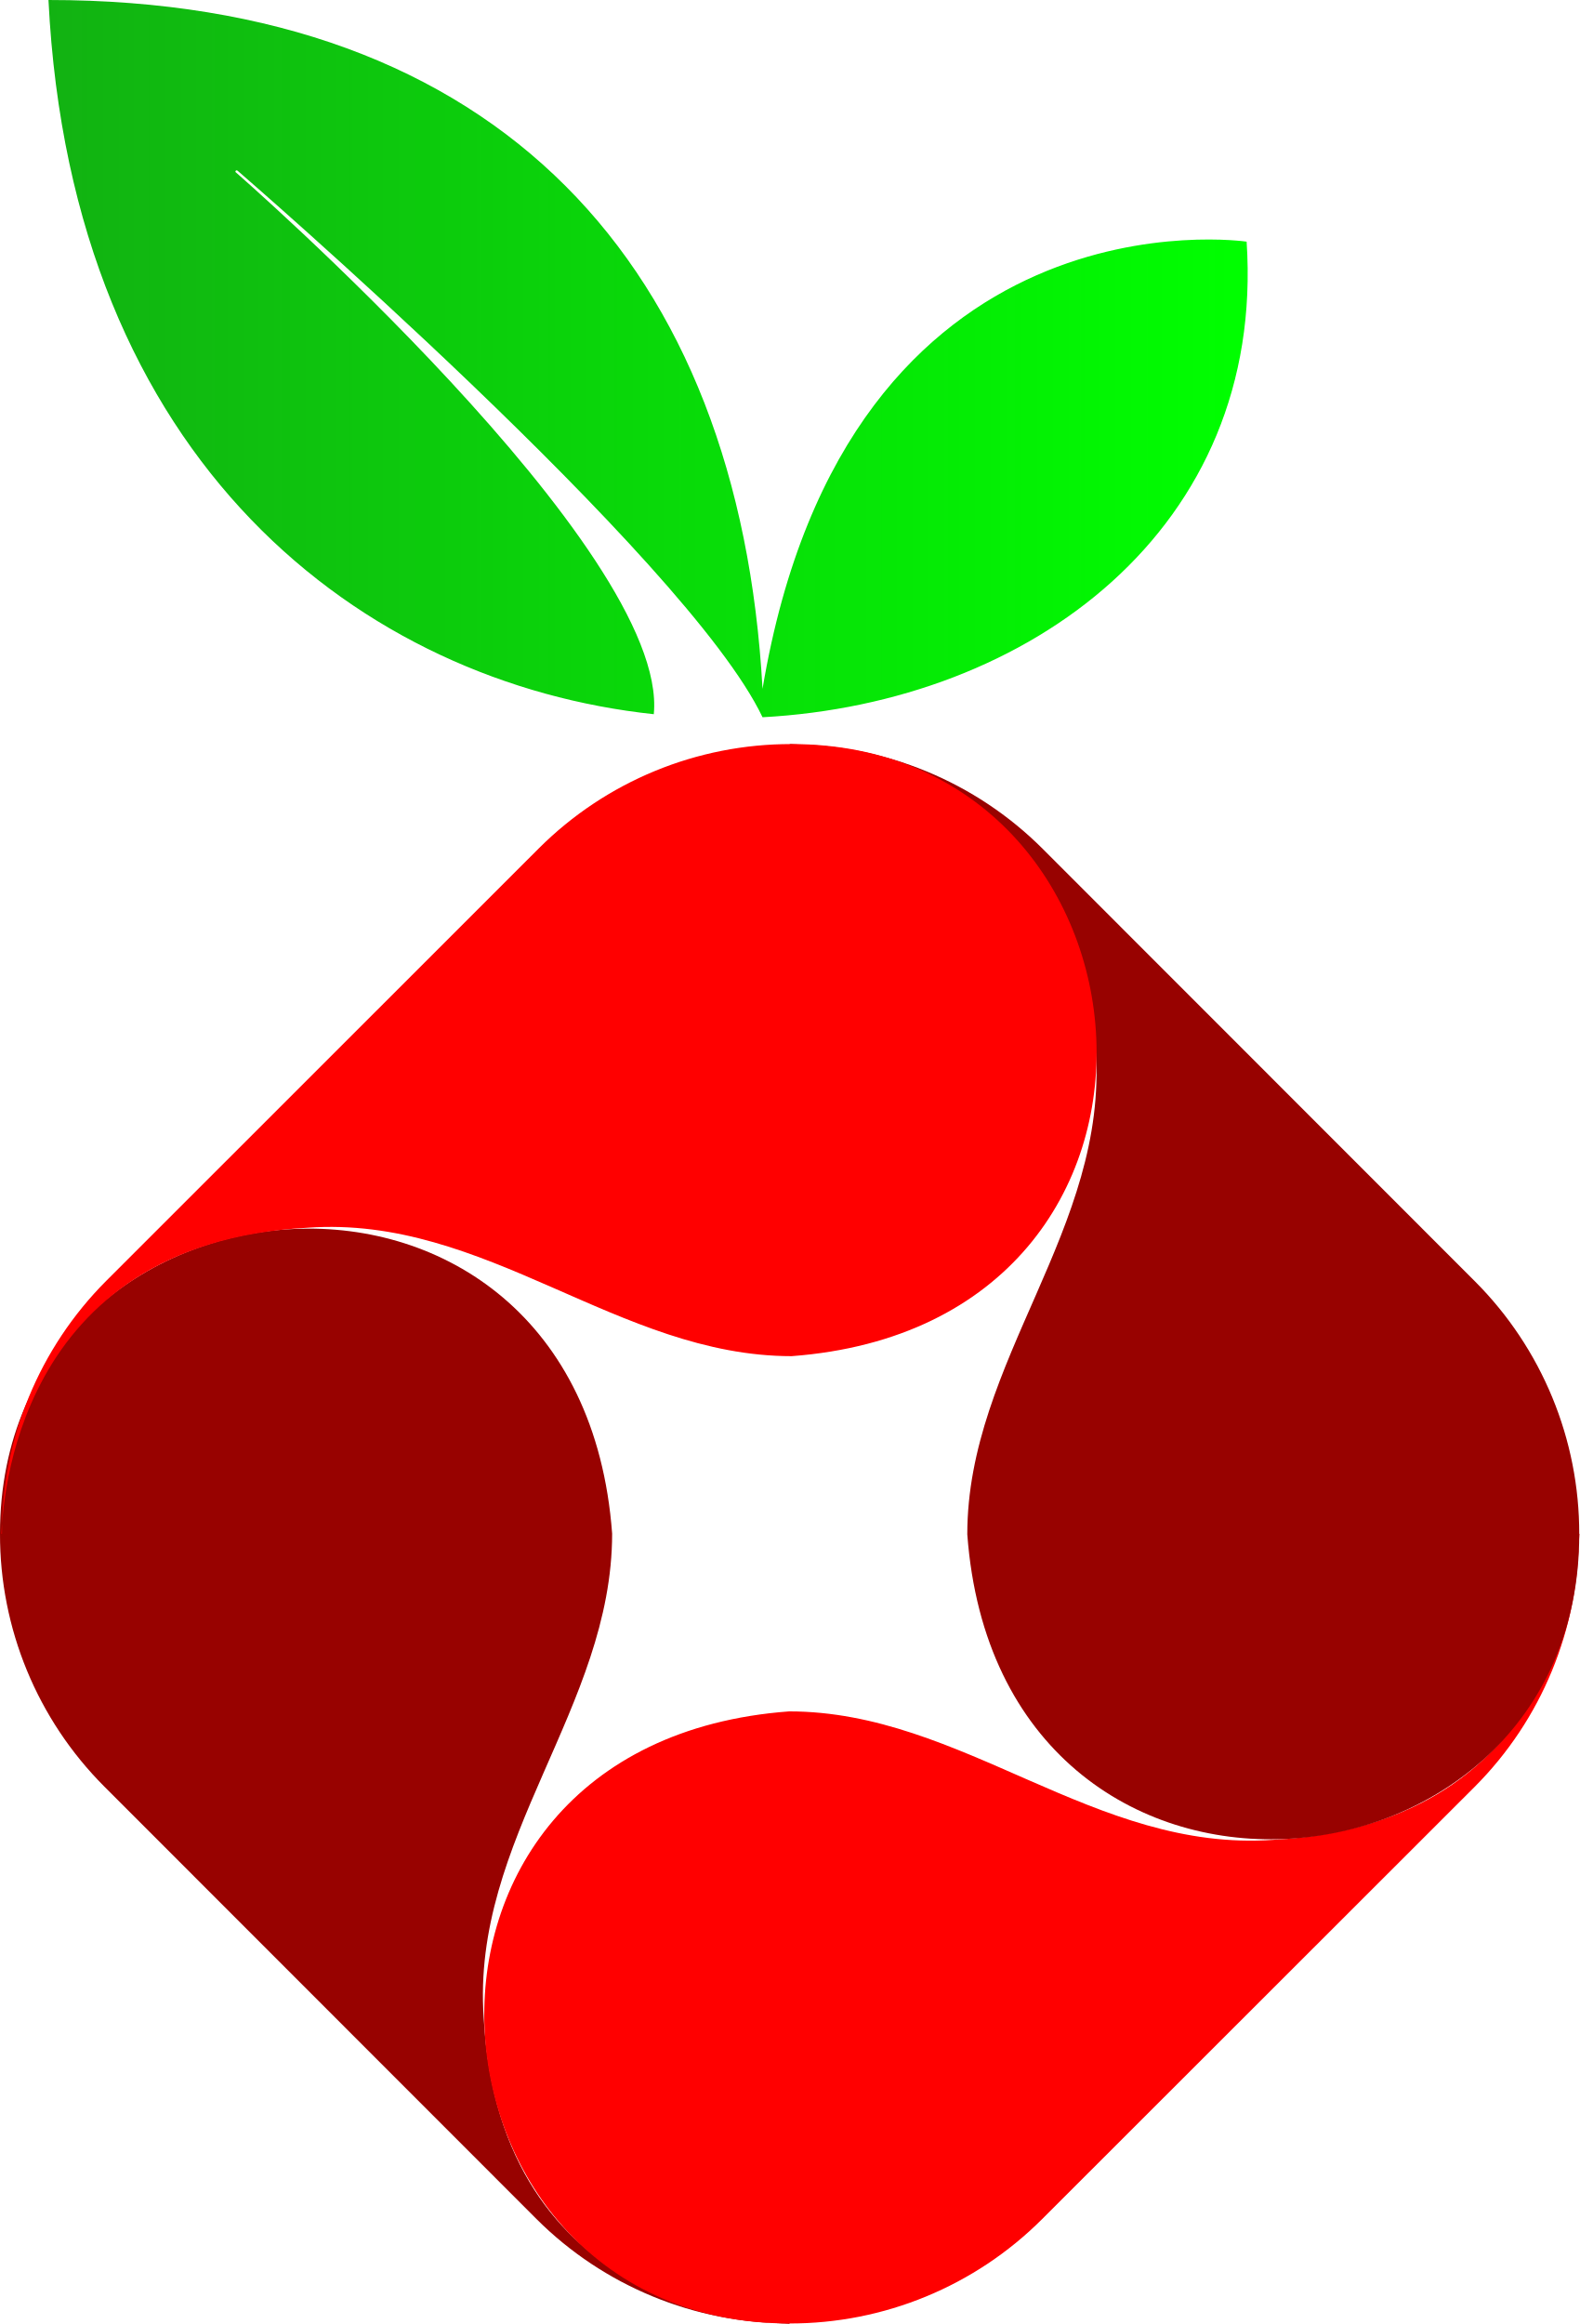
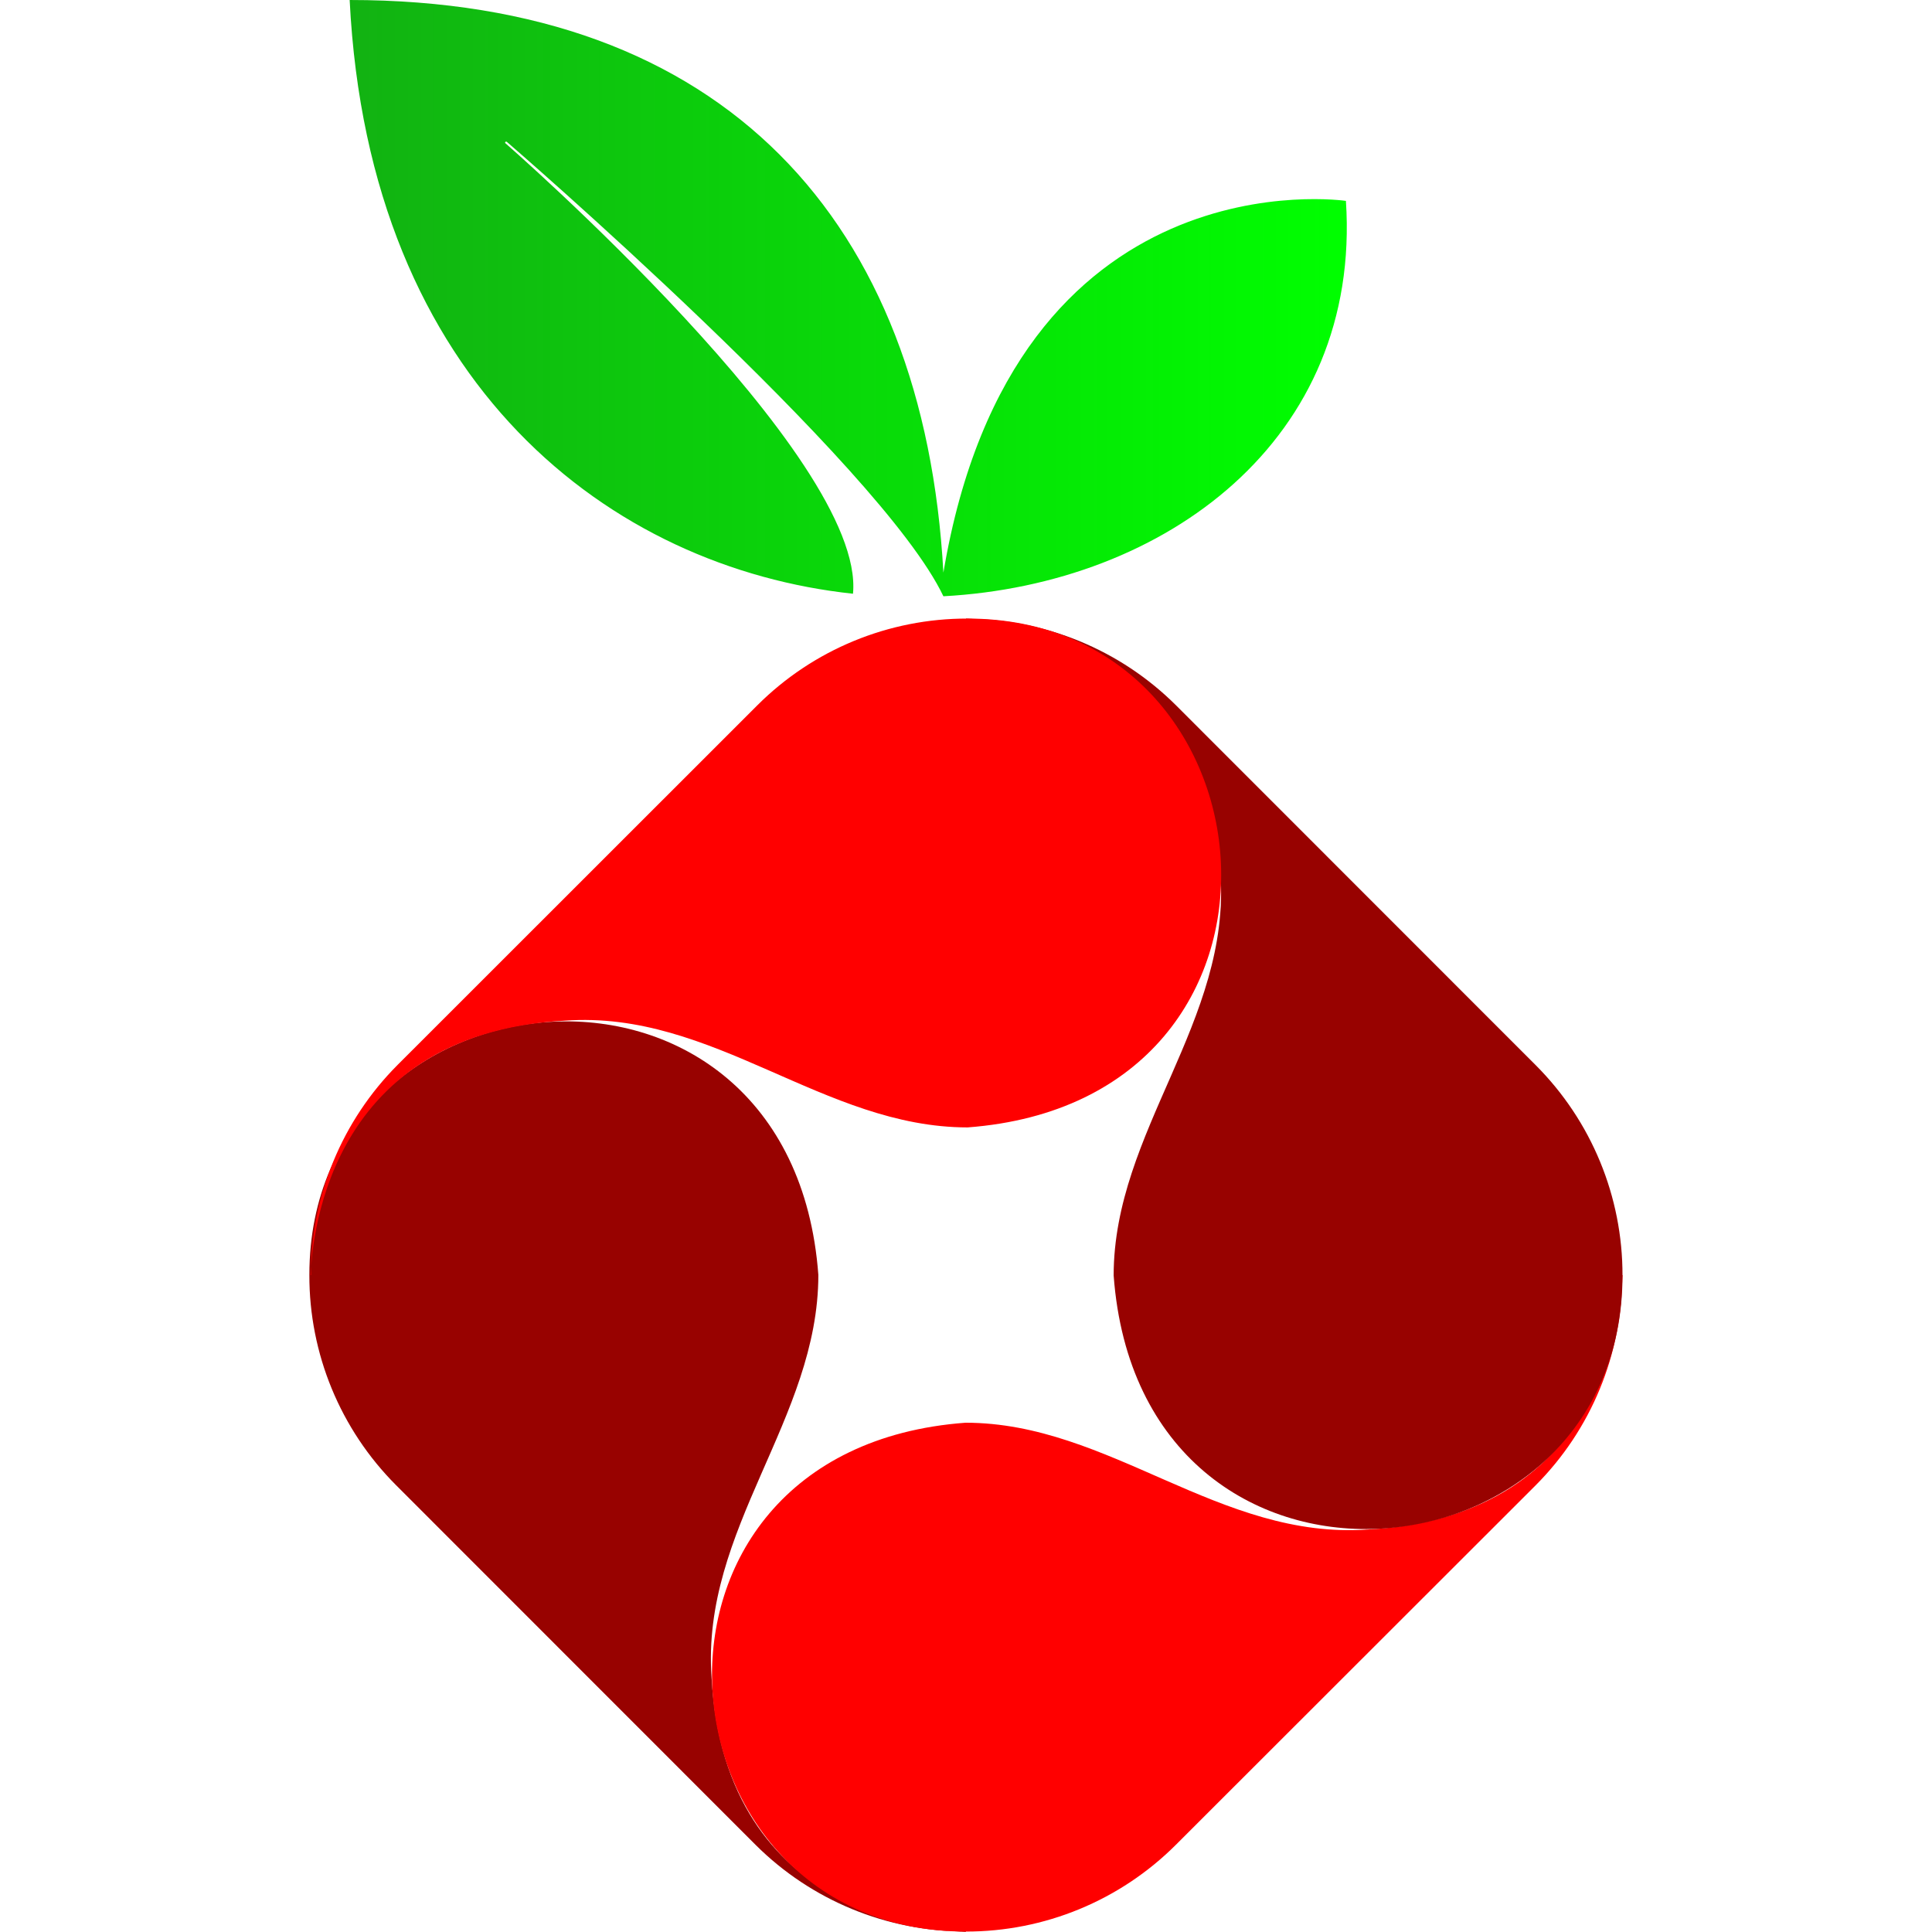
- <svg xmlns="http://www.w3.org/2000/svg" viewBox="0 0 88.32 129.93">
+ <svg xmlns="http://www.w3.org/2000/svg" height="32" width="32" viewBox="0 0 88.32 129.93">
  <defs>
    <linearGradient id="New_Gradient_Swatch_1" x1="2.71" x2="69.77" y1="20.04" y2="20.04" gradientUnits="userSpaceOnUse">
      <stop offset="0" stop-color="#12b212" />
      <stop offset="1" stop-color="#0f0" />
    </linearGradient>
    <style>.cls-2{fill:#980200}.cls-3{fill:red}</style>
  </defs>
  <path fill="url(#New_Gradient_Swatch_1)" d="M36.56 39.93C20.34 38.2 4 25.94 2.71 0c25.17 0 38.63 14.9 39.93 38.51 4.76-28.32 27.07-25 27.07-25 1.06 16.05-12.12 25.78-27.07 26.59-4.2-8.85-29.36-30.56-29.36-30.56a.07.07 0 00-.11.08s24.28 21.15 23.39 30.31" />
  <path d="M44.16 129.93c-1.57-.09-16.22-.65-17.11-17.11-.72-10 7.18-17.37 7.18-27.08C32.44 61.53 0 64.53 0 85.74a19.94 19.94 0 005.83 14.14L30 124.06a19.94 19.94 0 0014.14 5.83" class="cls-2" />
  <path d="M88.32 85.75c-.09 1.57-.65 16.22-17.11 17.11-10 .72-17.38-7.18-27.08-7.18-24.21 1.79-21.21 34.22 0 34.22a19.94 19.94 0 0014.14-5.83L82.46 99.9a19.94 19.94 0 005.83-14.14" class="cls-3" />
  <path d="M44.16 41.59c1.57.09 16.22.65 17.11 17.11.72 10-7.18 17.37-7.18 27.08 1.79 24.21 34.22 21.21 34.22 0a19.94 19.94 0 00-5.83-14.14L58.3 47.45a19.94 19.94 0 00-14.14-5.83" class="cls-2" />
  <path d="M.08 85.75c.09-1.57.65-16.22 17.11-17.11 10-.72 17.38 7.18 27.08 7.18 24.21-1.82 21.21-34.22 0-34.22a19.94 19.94 0 00-14.14 5.83L5.94 71.61A19.94 19.94 0 00.11 85.75" class="cls-3" />
</svg>
